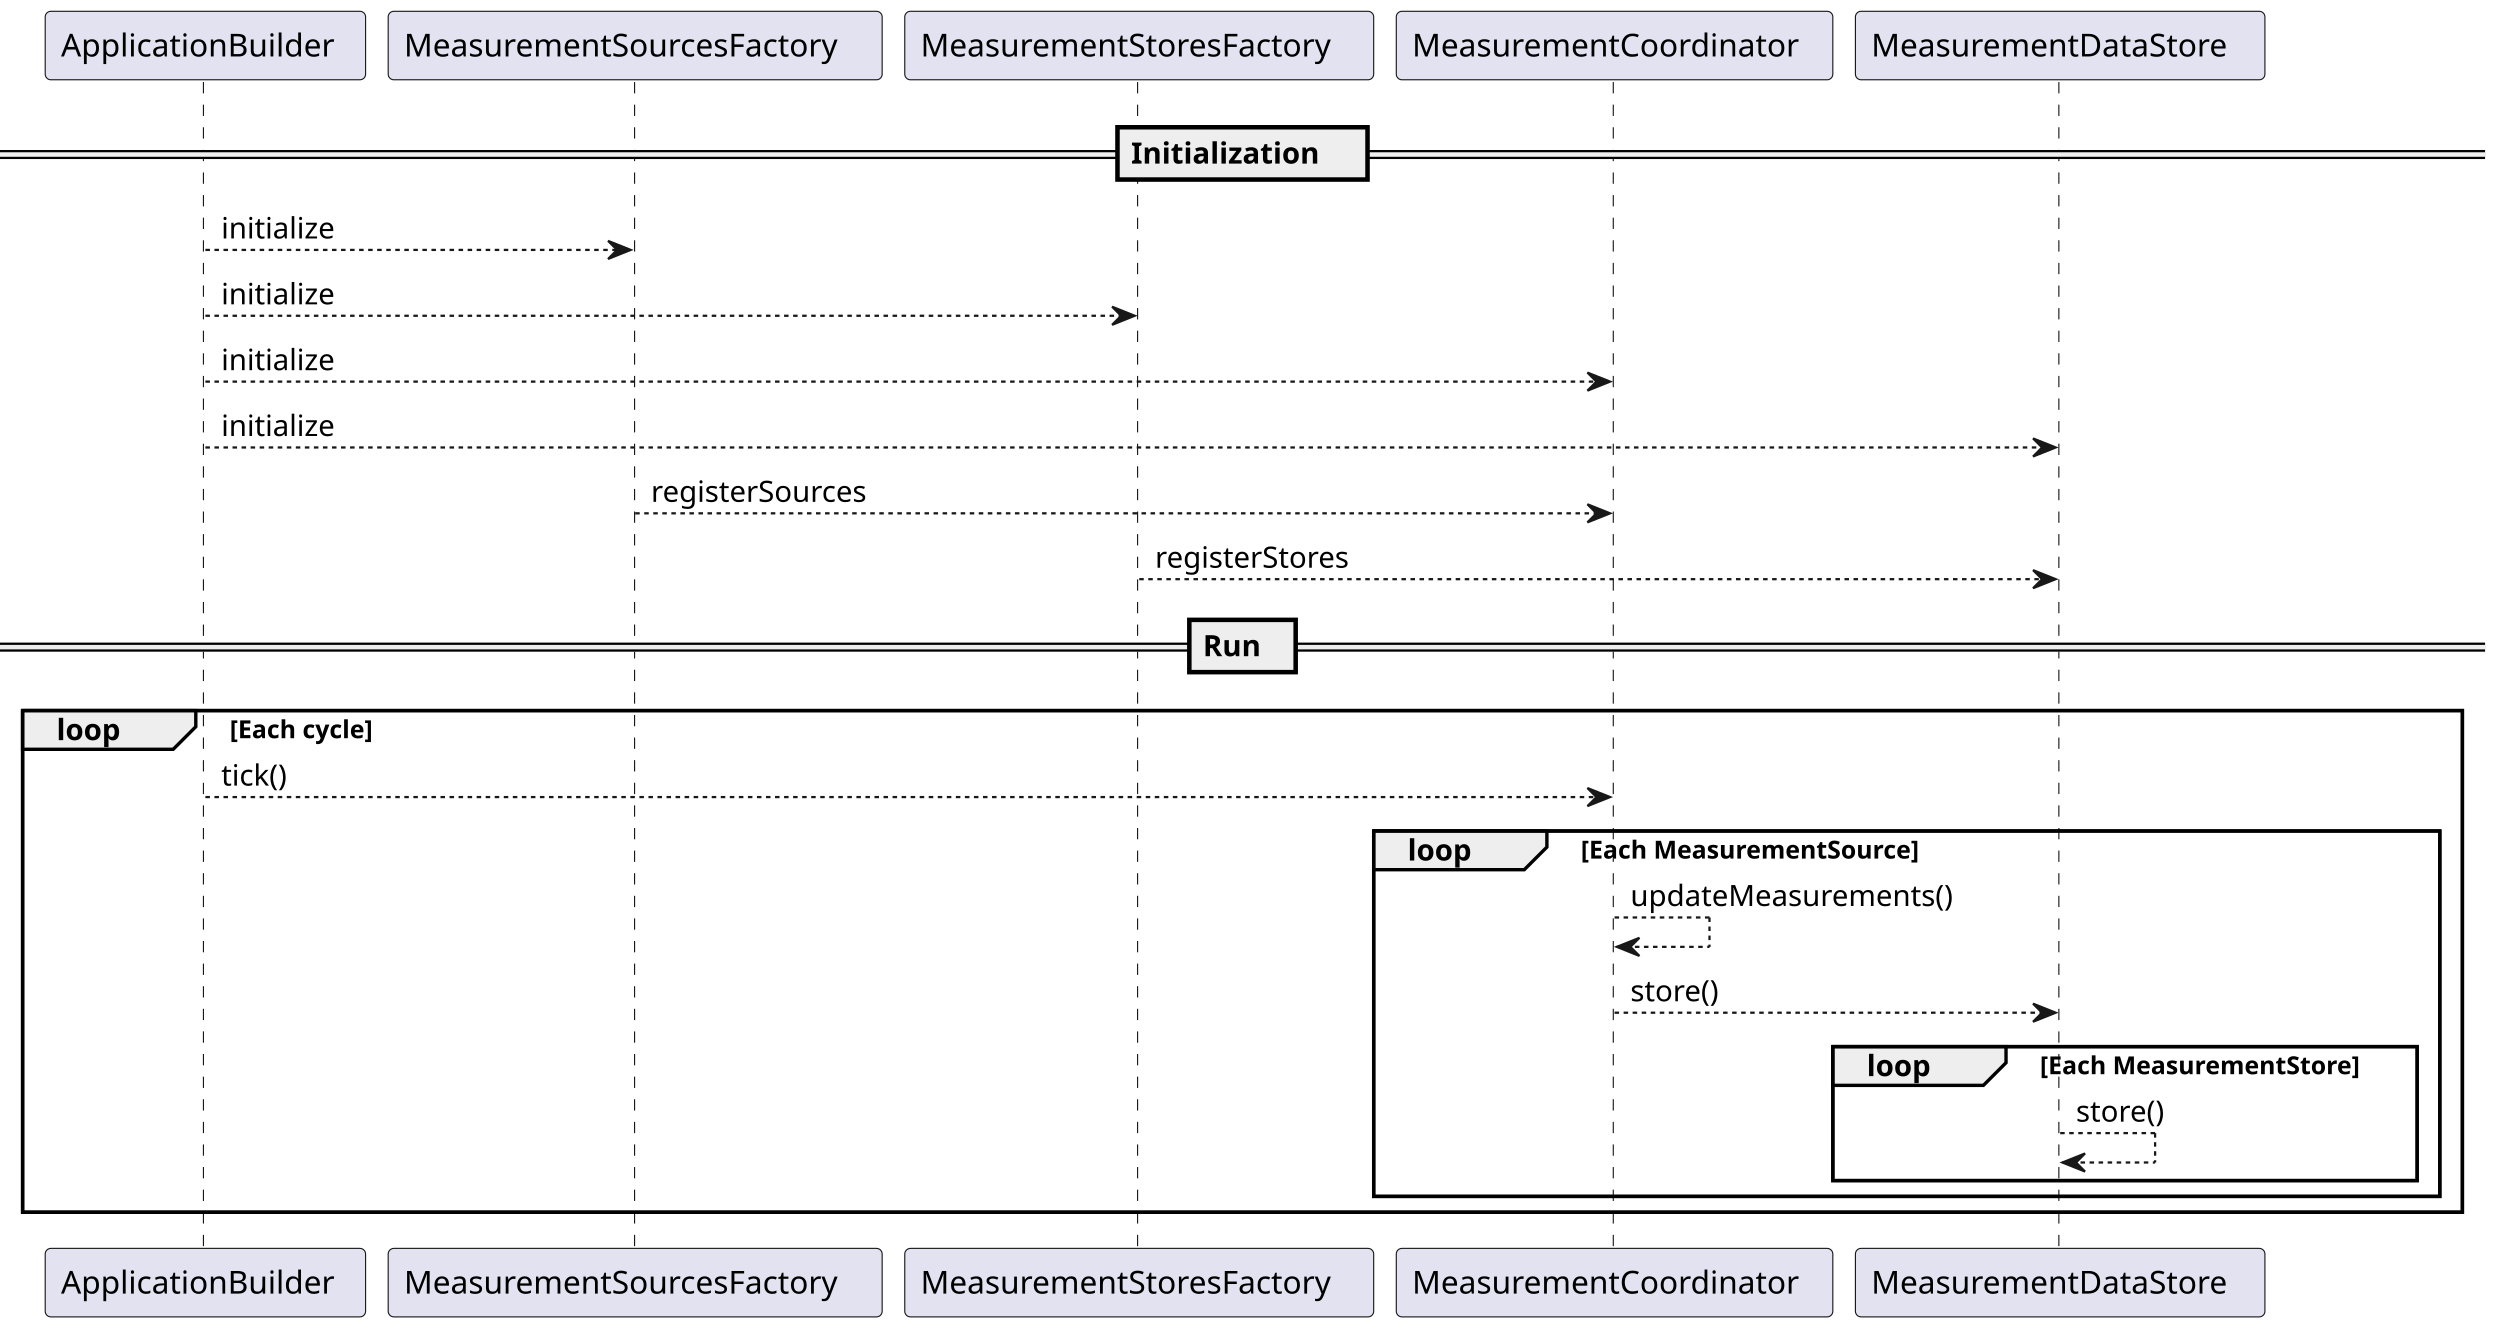
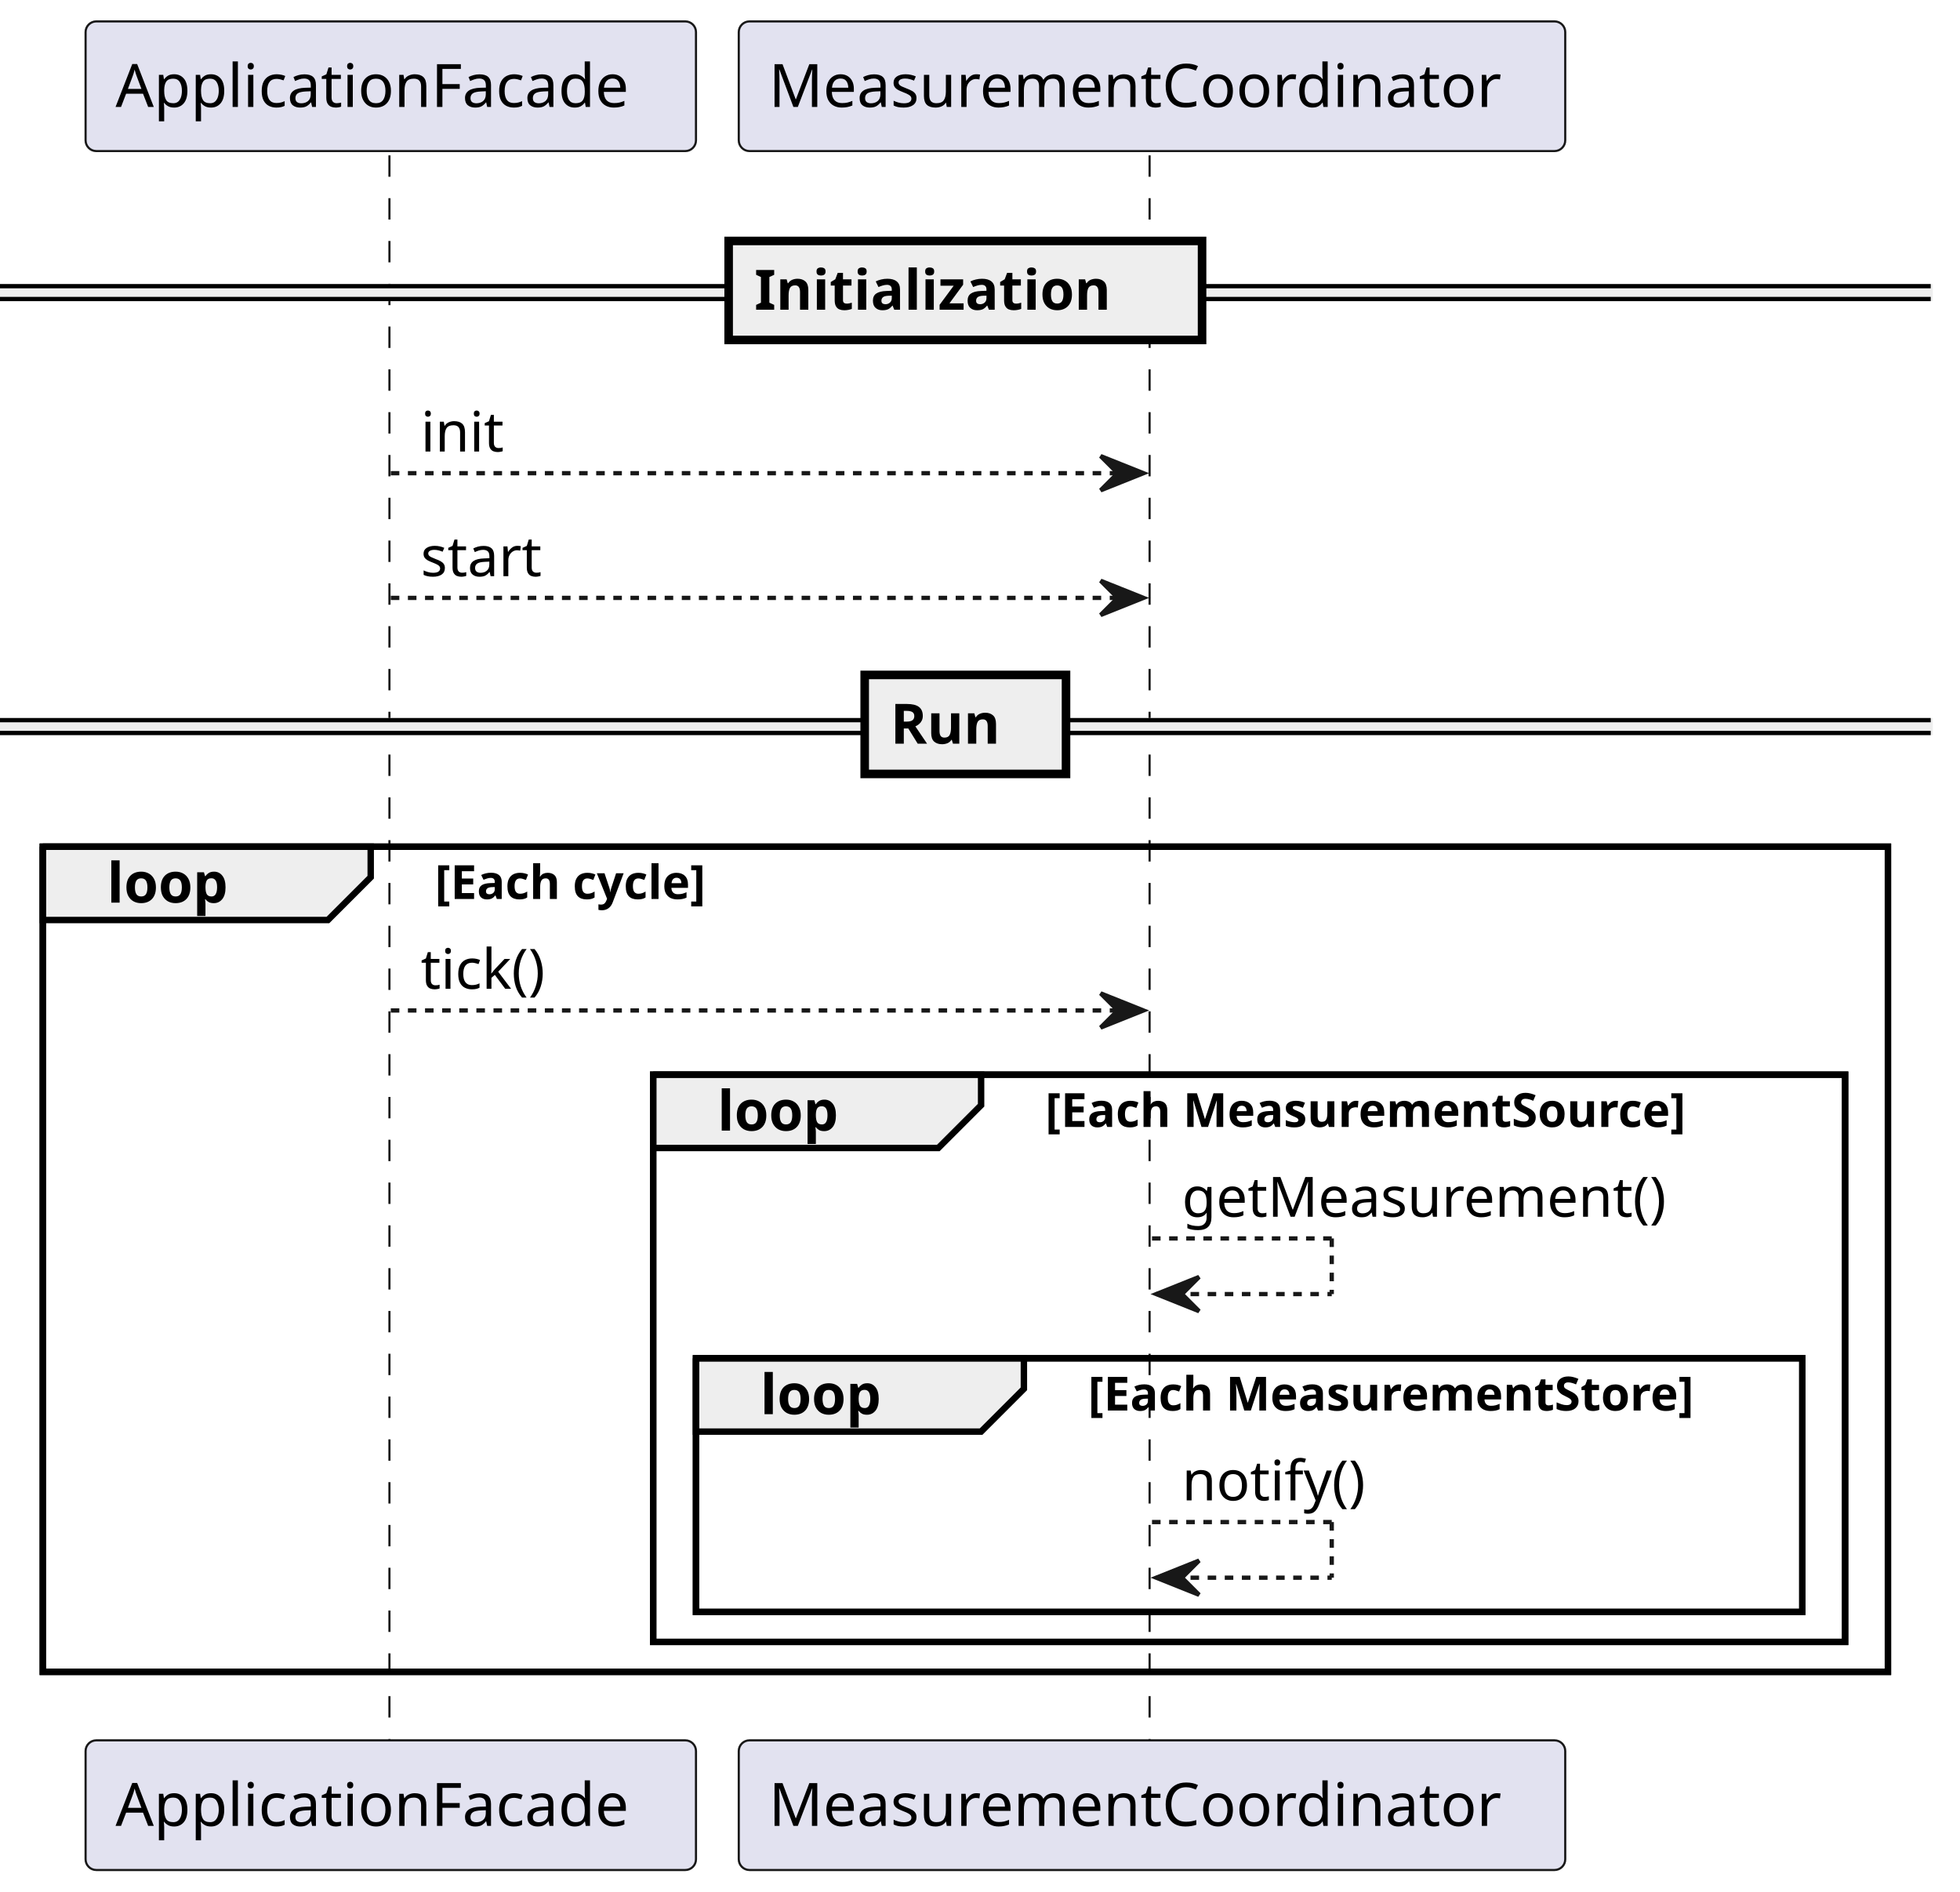
- <svg xmlns="http://www.w3.org/2000/svg" contentStyleType="text/css" data-diagram-type="SEQUENCE" height="588px" preserveAspectRatio="none" style="width:1106px;height:588px;background:#FFFFFF;" version="1.1" viewBox="0 0 1106 588" width="1106px" zoomAndPan="magnify">
+ <svg xmlns="http://www.w3.org/2000/svg" contentStyleType="text/css" data-diagram-type="SEQUENCE" height="442px" preserveAspectRatio="none" style="width:458px;height:442px;background:#FFFFFF;" version="1.1" viewBox="0 0 458 442" width="458px" zoomAndPan="magnify">
  <defs />
  <g>
-     <rect fill="none" height="221.93" style="stroke:#000000;stroke-width:1.5;" width="1079.365" x="10" y="314.359" />
-     <rect fill="none" height="161.664" style="stroke:#000000;stroke-width:1.5;" width="471.647" x="607.718" y="367.625" />
-     <rect fill="none" height="59.266" style="stroke:#000000;stroke-width:1.5;" width="258.525" x="810.84" y="463.023" />
-     <line style="stroke:#181818;stroke-width:0.5;stroke-dasharray:5.0,5.0;" x1="90" x2="90" y1="36.297" y2="553.289" />
-     <line style="stroke:#181818;stroke-width:0.5;stroke-dasharray:5.0,5.0;" x1="280.736" x2="280.736" y1="36.297" y2="553.289" />
-     <line style="stroke:#181818;stroke-width:0.5;stroke-dasharray:5.0,5.0;" x1="503.268" x2="503.268" y1="36.297" y2="553.289" />
-     <line style="stroke:#181818;stroke-width:0.5;stroke-dasharray:5.0,5.0;" x1="713.718" x2="713.718" y1="36.297" y2="553.289" />
-     <line style="stroke:#181818;stroke-width:0.5;stroke-dasharray:5.0,5.0;" x1="910.84" x2="910.84" y1="36.297" y2="553.289" />
-     <rect fill="#E2E2F0" height="30.297" rx="2.5" ry="2.5" style="stroke:#181818;stroke-width:0.5;" width="141.736" x="20" y="5" />
-     <text fill="#000000" font-family="sans-serif" font-size="14" lengthAdjust="spacing" textLength="127.736" x="27" y="24.995">ApplicationBuilder</text>
-     <rect fill="#E2E2F0" height="30.297" rx="2.5" ry="2.5" style="stroke:#181818;stroke-width:0.5;" width="141.736" x="20" y="552.289" />
-     <text fill="#000000" font-family="sans-serif" font-size="14" lengthAdjust="spacing" textLength="127.736" x="27" y="572.284">ApplicationBuilder</text>
-     <rect fill="#E2E2F0" height="30.297" rx="2.5" ry="2.5" style="stroke:#181818;stroke-width:0.5;" width="218.531" x="171.736" y="5" />
-     <text fill="#000000" font-family="sans-serif" font-size="14" lengthAdjust="spacing" textLength="204.531" x="178.736" y="24.995">MeasurementSourcesFactory</text>
-     <rect fill="#E2E2F0" height="30.297" rx="2.5" ry="2.5" style="stroke:#181818;stroke-width:0.5;" width="218.531" x="171.736" y="552.289" />
-     <text fill="#000000" font-family="sans-serif" font-size="14" lengthAdjust="spacing" textLength="204.531" x="178.736" y="572.284">MeasurementSourcesFactory</text>
-     <rect fill="#E2E2F0" height="30.297" rx="2.5" ry="2.5" style="stroke:#181818;stroke-width:0.5;" width="207.45" x="400.268" y="5" />
-     <text fill="#000000" font-family="sans-serif" font-size="14" lengthAdjust="spacing" textLength="193.45" x="407.268" y="24.995">MeasurementStoresFactory</text>
-     <rect fill="#E2E2F0" height="30.297" rx="2.5" ry="2.5" style="stroke:#181818;stroke-width:0.5;" width="207.45" x="400.268" y="552.289" />
-     <text fill="#000000" font-family="sans-serif" font-size="14" lengthAdjust="spacing" textLength="193.45" x="407.268" y="572.284">MeasurementStoresFactory</text>
-     <rect fill="#E2E2F0" height="30.297" rx="2.5" ry="2.5" style="stroke:#181818;stroke-width:0.5;" width="193.122" x="617.718" y="5" />
-     <text fill="#000000" font-family="sans-serif" font-size="14" lengthAdjust="spacing" textLength="179.122" x="624.718" y="24.995">MeasurementCoordinator</text>
-     <rect fill="#E2E2F0" height="30.297" rx="2.5" ry="2.5" style="stroke:#181818;stroke-width:0.5;" width="193.122" x="617.718" y="552.289" />
-     <text fill="#000000" font-family="sans-serif" font-size="14" lengthAdjust="spacing" textLength="179.122" x="624.718" y="572.284">MeasurementCoordinator</text>
-     <rect fill="#E2E2F0" height="30.297" rx="2.5" ry="2.5" style="stroke:#181818;stroke-width:0.5;" width="181.159" x="820.84" y="5" />
-     <text fill="#000000" font-family="sans-serif" font-size="14" lengthAdjust="spacing" textLength="167.159" x="827.84" y="24.995">MeasurementDataStore</text>
-     <rect fill="#E2E2F0" height="30.297" rx="2.5" ry="2.5" style="stroke:#181818;stroke-width:0.5;" width="181.159" x="820.84" y="552.289" />
-     <text fill="#000000" font-family="sans-serif" font-size="14" lengthAdjust="spacing" textLength="167.159" x="827.84" y="572.284">MeasurementDataStore</text>
-     <rect fill="#EEEEEE" height="3" style="stroke:#EEEEEE;stroke-width:1;" width="1099.365" x="0" y="66.863" />
-     <line style="stroke:#000000;stroke-width:1;" x1="0" x2="1099.365" y1="66.863" y2="66.863" />
-     <line style="stroke:#000000;stroke-width:1;" x1="0" x2="1099.365" y1="69.863" y2="69.863" />
-     <rect fill="#EEEEEE" height="23.133" style="stroke:#000000;stroke-width:2;" width="110.624" x="494.37" y="56.297" />
-     <text fill="#000000" font-family="sans-serif" font-size="13" font-weight="bold" lengthAdjust="spacing" textLength="92.098" x="500.37" y="72.364">Initialization</text>
-     <polygon fill="#181818" points="269.002,106.562,279.002,110.562,269.002,114.562,273.002,110.562" style="stroke:#181818;stroke-width:1;" />
-     <line style="stroke:#181818;stroke-width:1;stroke-dasharray:2.0,2.0;" x1="90.868" x2="275.002" y1="110.562" y2="110.562" />
-     <text fill="#000000" font-family="sans-serif" font-size="13" lengthAdjust="spacing" textLength="54.184" x="97.868" y="105.497">initialize</text>
-     <polygon fill="#181818" points="491.993,135.695,501.993,139.695,491.993,143.695,495.993,139.695" style="stroke:#181818;stroke-width:1;" />
-     <line style="stroke:#181818;stroke-width:1;stroke-dasharray:2.0,2.0;" x1="90.868" x2="497.993" y1="139.695" y2="139.695" />
-     <text fill="#000000" font-family="sans-serif" font-size="13" lengthAdjust="spacing" textLength="54.184" x="97.868" y="134.629">initialize</text>
-     <polygon fill="#181818" points="702.279,164.828,712.279,168.828,702.279,172.828,706.279,168.828" style="stroke:#181818;stroke-width:1;" />
-     <line style="stroke:#181818;stroke-width:1;stroke-dasharray:2.0,2.0;" x1="90.868" x2="708.279" y1="168.828" y2="168.828" />
-     <text fill="#000000" font-family="sans-serif" font-size="13" lengthAdjust="spacing" textLength="54.184" x="97.868" y="163.762">initialize</text>
-     <polygon fill="#181818" points="899.419,193.961,909.419,197.961,899.419,201.961,903.419,197.961" style="stroke:#181818;stroke-width:1;" />
-     <line style="stroke:#181818;stroke-width:1;stroke-dasharray:2.0,2.0;" x1="90.868" x2="905.419" y1="197.961" y2="197.961" />
-     <text fill="#000000" font-family="sans-serif" font-size="13" lengthAdjust="spacing" textLength="54.184" x="97.868" y="192.895">initialize</text>
-     <polygon fill="#181818" points="702.279,223.094,712.279,227.094,702.279,231.094,706.279,227.094" style="stroke:#181818;stroke-width:1;" />
-     <line style="stroke:#181818;stroke-width:1;stroke-dasharray:2.0,2.0;" x1="281.002" x2="708.279" y1="227.094" y2="227.094" />
-     <text fill="#000000" font-family="sans-serif" font-size="13" lengthAdjust="spacing" textLength="102.127" x="288.002" y="222.028">registerSources</text>
-     <polygon fill="#181818" points="899.419,252.227,909.419,256.227,899.419,260.227,903.419,256.227" style="stroke:#181818;stroke-width:1;" />
-     <line style="stroke:#181818;stroke-width:1;stroke-dasharray:2.0,2.0;" x1="503.993" x2="905.419" y1="256.227" y2="256.227" />
-     <text fill="#000000" font-family="sans-serif" font-size="13" lengthAdjust="spacing" textLength="91.838" x="510.993" y="251.161">registerStores</text>
-     <rect fill="#EEEEEE" height="3" style="stroke:#EEEEEE;stroke-width:1;" width="1099.365" x="0" y="284.793" />
-     <line style="stroke:#000000;stroke-width:1;" x1="0" x2="1099.365" y1="284.793" y2="284.793" />
-     <line style="stroke:#000000;stroke-width:1;" x1="0" x2="1099.365" y1="287.793" y2="287.793" />
-     <rect fill="#EEEEEE" height="23.133" style="stroke:#000000;stroke-width:2;" width="47.046" x="526.159" y="274.227" />
-     <text fill="#000000" font-family="sans-serif" font-size="13" font-weight="bold" lengthAdjust="spacing" textLength="28.52" x="532.159" y="290.293">Run</text>
-     <path d="M10,314.359 L86.624,314.359 L86.624,321.492 L76.624,331.492 L10,331.492 L10,314.359 " fill="#EEEEEE" style="stroke:#000000;stroke-width:1.5;" />
-     <rect fill="none" height="221.93" style="stroke:#000000;stroke-width:1.5;" width="1079.365" x="10" y="314.359" />
-     <text fill="#000000" font-family="sans-serif" font-size="13" font-weight="bold" lengthAdjust="spacing" textLength="31.624" x="25" y="327.426">loop</text>
-     <text fill="#000000" font-family="sans-serif" font-size="11" font-weight="bold" lengthAdjust="spacing" textLength="74.615" x="101.624" y="326.57">[Each cycle]</text>
-     <polygon fill="#181818" points="702.279,348.625,712.279,352.625,702.279,356.625,706.279,352.625" style="stroke:#181818;stroke-width:1;" />
-     <line style="stroke:#181818;stroke-width:1;stroke-dasharray:2.0,2.0;" x1="90.868" x2="708.279" y1="352.625" y2="352.625" />
-     <text fill="#000000" font-family="sans-serif" font-size="13" lengthAdjust="spacing" textLength="33.528" x="97.868" y="347.559">tick()</text>
-     <path d="M607.718,367.625 L684.342,367.625 L684.342,374.758 L674.342,384.758 L607.718,384.758 L607.718,367.625 " fill="#EEEEEE" style="stroke:#000000;stroke-width:1.5;" />
-     <rect fill="none" height="161.664" style="stroke:#000000;stroke-width:1.5;" width="471.647" x="607.718" y="367.625" />
-     <text fill="#000000" font-family="sans-serif" font-size="13" font-weight="bold" lengthAdjust="spacing" textLength="31.624" x="622.718" y="380.692">loop</text>
-     <text fill="#000000" font-family="sans-serif" font-size="11" font-weight="bold" lengthAdjust="spacing" textLength="170.994" x="699.342" y="379.835">[Each MeasurementSource]</text>
-     <line style="stroke:#181818;stroke-width:1;stroke-dasharray:2.0,2.0;" x1="714.279" x2="756.279" y1="405.891" y2="405.891" />
-     <line style="stroke:#181818;stroke-width:1;stroke-dasharray:2.0,2.0;" x1="756.279" x2="756.279" y1="405.891" y2="418.891" />
-     <line style="stroke:#181818;stroke-width:1;stroke-dasharray:2.0,2.0;" x1="715.279" x2="756.279" y1="418.891" y2="418.891" />
-     <polygon fill="#181818" points="725.279,414.891,715.279,418.891,725.279,422.891,721.279,418.891" style="stroke:#181818;stroke-width:1;" />
-     <text fill="#000000" font-family="sans-serif" font-size="13" lengthAdjust="spacing" textLength="152.255" x="721.279" y="400.825">updateMeasurements()</text>
-     <polygon fill="#181818" points="899.419,444.023,909.419,448.023,899.419,452.023,903.419,448.023" style="stroke:#181818;stroke-width:1;" />
-     <line style="stroke:#181818;stroke-width:1;stroke-dasharray:2.0,2.0;" x1="714.279" x2="905.419" y1="448.023" y2="448.023" />
-     <text fill="#000000" font-family="sans-serif" font-size="13" lengthAdjust="spacing" textLength="43.31" x="721.279" y="442.957">store()</text>
-     <path d="M810.84,463.023 L887.464,463.023 L887.464,470.156 L877.464,480.156 L810.84,480.156 L810.84,463.023 " fill="#EEEEEE" style="stroke:#000000;stroke-width:1.5;" />
-     <rect fill="none" height="59.266" style="stroke:#000000;stroke-width:1.5;" width="258.525" x="810.84" y="463.023" />
-     <text fill="#000000" font-family="sans-serif" font-size="13" font-weight="bold" lengthAdjust="spacing" textLength="31.624" x="825.84" y="476.09">loop</text>
-     <text fill="#000000" font-family="sans-serif" font-size="11" font-weight="bold" lengthAdjust="spacing" textLength="161.901" x="902.464" y="475.234">[Each MeasurementStore]</text>
-     <line style="stroke:#181818;stroke-width:1;stroke-dasharray:2.0,2.0;" x1="911.419" x2="953.419" y1="501.289" y2="501.289" />
-     <line style="stroke:#181818;stroke-width:1;stroke-dasharray:2.0,2.0;" x1="953.419" x2="953.419" y1="501.289" y2="514.289" />
-     <line style="stroke:#181818;stroke-width:1;stroke-dasharray:2.0,2.0;" x1="912.419" x2="953.419" y1="514.289" y2="514.289" />
-     <polygon fill="#181818" points="922.419,510.289,912.419,514.289,922.419,518.289,918.419,514.289" style="stroke:#181818;stroke-width:1;" />
-     <text fill="#000000" font-family="sans-serif" font-size="13" lengthAdjust="spacing" textLength="43.31" x="918.419" y="496.223">store()</text>
+     <rect fill="none" height="192.797" style="stroke:#000000;stroke-width:1.5;" width="431.157" x="10" y="197.828" />
+     <rect fill="none" height="132.531" style="stroke:#000000;stroke-width:1.5;" width="278.525" x="152.632" y="251.094" />
+     <rect fill="none" height="59.266" style="stroke:#000000;stroke-width:1.5;" width="258.525" x="162.632" y="317.359" />
+     <g class="participant-lifeline" data-entity-uid="part1" data-qualified-name="ApplicationFacade" id="part1-lifeline">
+       <g>
+         <rect fill="#000000" fill-opacity="0" height="371.328" width="8" x="87.316" y="36.297" />
+         <line style="stroke:#181818;stroke-width:0.5;stroke-dasharray:5,5;" x1="91" x2="91" y1="36.297" y2="407.625" />
+       </g>
+     </g>
+     <g class="participant-lifeline" data-entity-uid="part2" data-qualified-name="MeasurementCoordinator" id="part2-lifeline">
+       <g>
+         <rect fill="#000000" fill-opacity="0" height="371.328" width="8" x="265.193" y="36.297" />
+         <line style="stroke:#181818;stroke-width:0.5;stroke-dasharray:5,5;" x1="268.632" x2="268.632" y1="36.297" y2="407.625" />
+       </g>
+     </g>
+     <g class="participant participant-head" data-entity-uid="part1" data-qualified-name="ApplicationFacade" id="part1-head">
+       <rect fill="#E2E2F0" height="30.297" rx="2.5" ry="2.5" style="stroke:#181818;stroke-width:0.5;" width="142.632" x="20" y="5" />
+       <text fill="#000000" font-family="sans-serif" font-size="14" lengthAdjust="spacing" textLength="128.632" x="27" y="24.995">ApplicationFacade</text>
+     </g>
+     <g class="participant participant-tail" data-entity-uid="part1" data-qualified-name="ApplicationFacade" id="part1-tail">
+       <rect fill="#E2E2F0" height="30.297" rx="2.5" ry="2.5" style="stroke:#181818;stroke-width:0.5;" width="142.632" x="20" y="406.625" />
+       <text fill="#000000" font-family="sans-serif" font-size="14" lengthAdjust="spacing" textLength="128.632" x="27" y="426.62">ApplicationFacade</text>
+     </g>
+     <g class="participant participant-head" data-entity-uid="part2" data-qualified-name="MeasurementCoordinator" id="part2-head">
+       <rect fill="#E2E2F0" height="30.297" rx="2.5" ry="2.5" style="stroke:#181818;stroke-width:0.5;" width="193.122" x="172.632" y="5" />
+       <text fill="#000000" font-family="sans-serif" font-size="14" lengthAdjust="spacing" textLength="179.122" x="179.632" y="24.995">MeasurementCoordinator</text>
+     </g>
+     <g class="participant participant-tail" data-entity-uid="part2" data-qualified-name="MeasurementCoordinator" id="part2-tail">
+       <rect fill="#E2E2F0" height="30.297" rx="2.5" ry="2.5" style="stroke:#181818;stroke-width:0.5;" width="193.122" x="172.632" y="406.625" />
+       <text fill="#000000" font-family="sans-serif" font-size="14" lengthAdjust="spacing" textLength="179.122" x="179.632" y="426.62">MeasurementCoordinator</text>
+     </g>
+     <rect fill="#EEEEEE" height="3" style="stroke:#EEEEEE;stroke-width:1;" width="451.157" x="0" y="66.863" />
+     <line style="stroke:#000000;stroke-width:1;" x1="0" x2="451.157" y1="66.863" y2="66.863" />
+     <line style="stroke:#000000;stroke-width:1;" x1="0" x2="451.157" y1="69.863" y2="69.863" />
+     <rect fill="#EEEEEE" height="23.133" style="stroke:#000000;stroke-width:2;" width="110.624" x="170.266" y="56.297" />
+     <text fill="#000000" font-family="sans-serif" font-size="13" font-weight="bold" lengthAdjust="spacing" textLength="92.098" x="176.266" y="72.364">Initialization</text>
+     <g class="message" data-entity-1="part1" data-entity-2="part2" id="msg1">
+       <polygon fill="#181818" points="257.193,106.562,267.193,110.562,257.193,114.562,261.193,110.562" style="stroke:#181818;stroke-width:1;" />
+       <line style="stroke:#181818;stroke-width:1;stroke-dasharray:2,2;" x1="91.316" x2="263.193" y1="110.562" y2="110.562" />
+       <text fill="#000000" font-family="sans-serif" font-size="13" lengthAdjust="spacing" textLength="20.56" x="98.316" y="105.497">init</text>
+     </g>
+     <g class="message" data-entity-1="part1" data-entity-2="part2" id="msg2">
+       <polygon fill="#181818" points="257.193,135.695,267.193,139.695,257.193,143.695,261.193,139.695" style="stroke:#181818;stroke-width:1;" />
+       <line style="stroke:#181818;stroke-width:1;stroke-dasharray:2,2;" x1="91.316" x2="263.193" y1="139.695" y2="139.695" />
+       <text fill="#000000" font-family="sans-serif" font-size="13" lengthAdjust="spacing" textLength="30.278" x="98.316" y="134.629">start</text>
+     </g>
+     <rect fill="#EEEEEE" height="3" style="stroke:#EEEEEE;stroke-width:1;" width="451.157" x="0" y="168.262" />
+     <line style="stroke:#000000;stroke-width:1;" x1="0" x2="451.157" y1="168.262" y2="168.262" />
+     <line style="stroke:#000000;stroke-width:1;" x1="0" x2="451.157" y1="171.262" y2="171.262" />
+     <rect fill="#EEEEEE" height="23.133" style="stroke:#000000;stroke-width:2;" width="47.046" x="202.055" y="157.695" />
+     <text fill="#000000" font-family="sans-serif" font-size="13" font-weight="bold" lengthAdjust="spacing" textLength="28.52" x="208.055" y="173.762">Run</text>
+     <path d="M10,197.828 L86.624,197.828 L86.624,204.961 L76.624,214.961 L10,214.961 L10,197.828" fill="#EEEEEE" style="stroke:#000000;stroke-width:1.5;" />
+     <rect fill="none" height="192.797" style="stroke:#000000;stroke-width:1.5;" width="431.157" x="10" y="197.828" />
+     <text fill="#000000" font-family="sans-serif" font-size="13" font-weight="bold" lengthAdjust="spacing" textLength="31.624" x="25" y="210.895">loop</text>
+     <text fill="#000000" font-family="sans-serif" font-size="11" font-weight="bold" lengthAdjust="spacing" textLength="74.615" x="101.624" y="210.039">[Each cycle]</text>
+     <g class="message" data-entity-1="part1" data-entity-2="part2" id="msg3">
+       <polygon fill="#181818" points="257.193,232.094,267.193,236.094,257.193,240.094,261.193,236.094" style="stroke:#181818;stroke-width:1;" />
+       <line style="stroke:#181818;stroke-width:1;stroke-dasharray:2,2;" x1="91.316" x2="263.193" y1="236.094" y2="236.094" />
+       <text fill="#000000" font-family="sans-serif" font-size="13" lengthAdjust="spacing" textLength="33.528" x="98.316" y="231.028">tick()</text>
+     </g>
+     <path d="M152.632,251.094 L229.256,251.094 L229.256,258.227 L219.256,268.227 L152.632,268.227 L152.632,251.094" fill="#EEEEEE" style="stroke:#000000;stroke-width:1.5;" />
+     <rect fill="none" height="132.531" style="stroke:#000000;stroke-width:1.5;" width="278.525" x="152.632" y="251.094" />
+     <text fill="#000000" font-family="sans-serif" font-size="13" font-weight="bold" lengthAdjust="spacing" textLength="31.624" x="167.632" y="264.161">loop</text>
+     <text fill="#000000" font-family="sans-serif" font-size="11" font-weight="bold" lengthAdjust="spacing" textLength="170.994" x="244.256" y="263.304">[Each MeasurementSource]</text>
+     <g class="message" data-entity-1="part2" data-entity-2="part2" id="msg4">
+       <line style="stroke:#181818;stroke-width:1;stroke-dasharray:2,2;" x1="269.193" x2="311.193" y1="289.359" y2="289.359" />
+       <line style="stroke:#181818;stroke-width:1;stroke-dasharray:2,2;" x1="311.193" x2="311.193" y1="289.359" y2="302.359" />
+       <line style="stroke:#181818;stroke-width:1;stroke-dasharray:2,2;" x1="270.193" x2="311.193" y1="302.359" y2="302.359" />
+       <polygon fill="#181818" points="280.193,298.359,270.193,302.359,280.193,306.359,276.193,302.359" style="stroke:#181818;stroke-width:1;" />
+       <text fill="#000000" font-family="sans-serif" font-size="13" lengthAdjust="spacing" textLength="121.024" x="276.193" y="284.293">getMeasurement()</text>
+     </g>
+     <path d="M162.632,317.359 L239.256,317.359 L239.256,324.492 L229.256,334.492 L162.632,334.492 L162.632,317.359" fill="#EEEEEE" style="stroke:#000000;stroke-width:1.5;" />
+     <rect fill="none" height="59.266" style="stroke:#000000;stroke-width:1.5;" width="258.525" x="162.632" y="317.359" />
+     <text fill="#000000" font-family="sans-serif" font-size="13" font-weight="bold" lengthAdjust="spacing" textLength="31.624" x="177.632" y="330.426">loop</text>
+     <text fill="#000000" font-family="sans-serif" font-size="11" font-weight="bold" lengthAdjust="spacing" textLength="161.901" x="254.256" y="329.57">[Each MeasurementStore]</text>
+     <g class="message" data-entity-1="part2" data-entity-2="part2" id="msg5">
+       <line style="stroke:#181818;stroke-width:1;stroke-dasharray:2,2;" x1="269.193" x2="311.193" y1="355.625" y2="355.625" />
+       <line style="stroke:#181818;stroke-width:1;stroke-dasharray:2,2;" x1="311.193" x2="311.193" y1="355.625" y2="368.625" />
+       <line style="stroke:#181818;stroke-width:1;stroke-dasharray:2,2;" x1="270.193" x2="311.193" y1="368.625" y2="368.625" />
+       <polygon fill="#181818" points="280.193,364.625,270.193,368.625,280.193,372.625,276.193,368.625" style="stroke:#181818;stroke-width:1;" />
+       <text fill="#000000" font-family="sans-serif" font-size="13" lengthAdjust="spacing" textLength="47.315" x="276.193" y="350.559">notify()</text>
+     </g>
  </g>
</svg>
